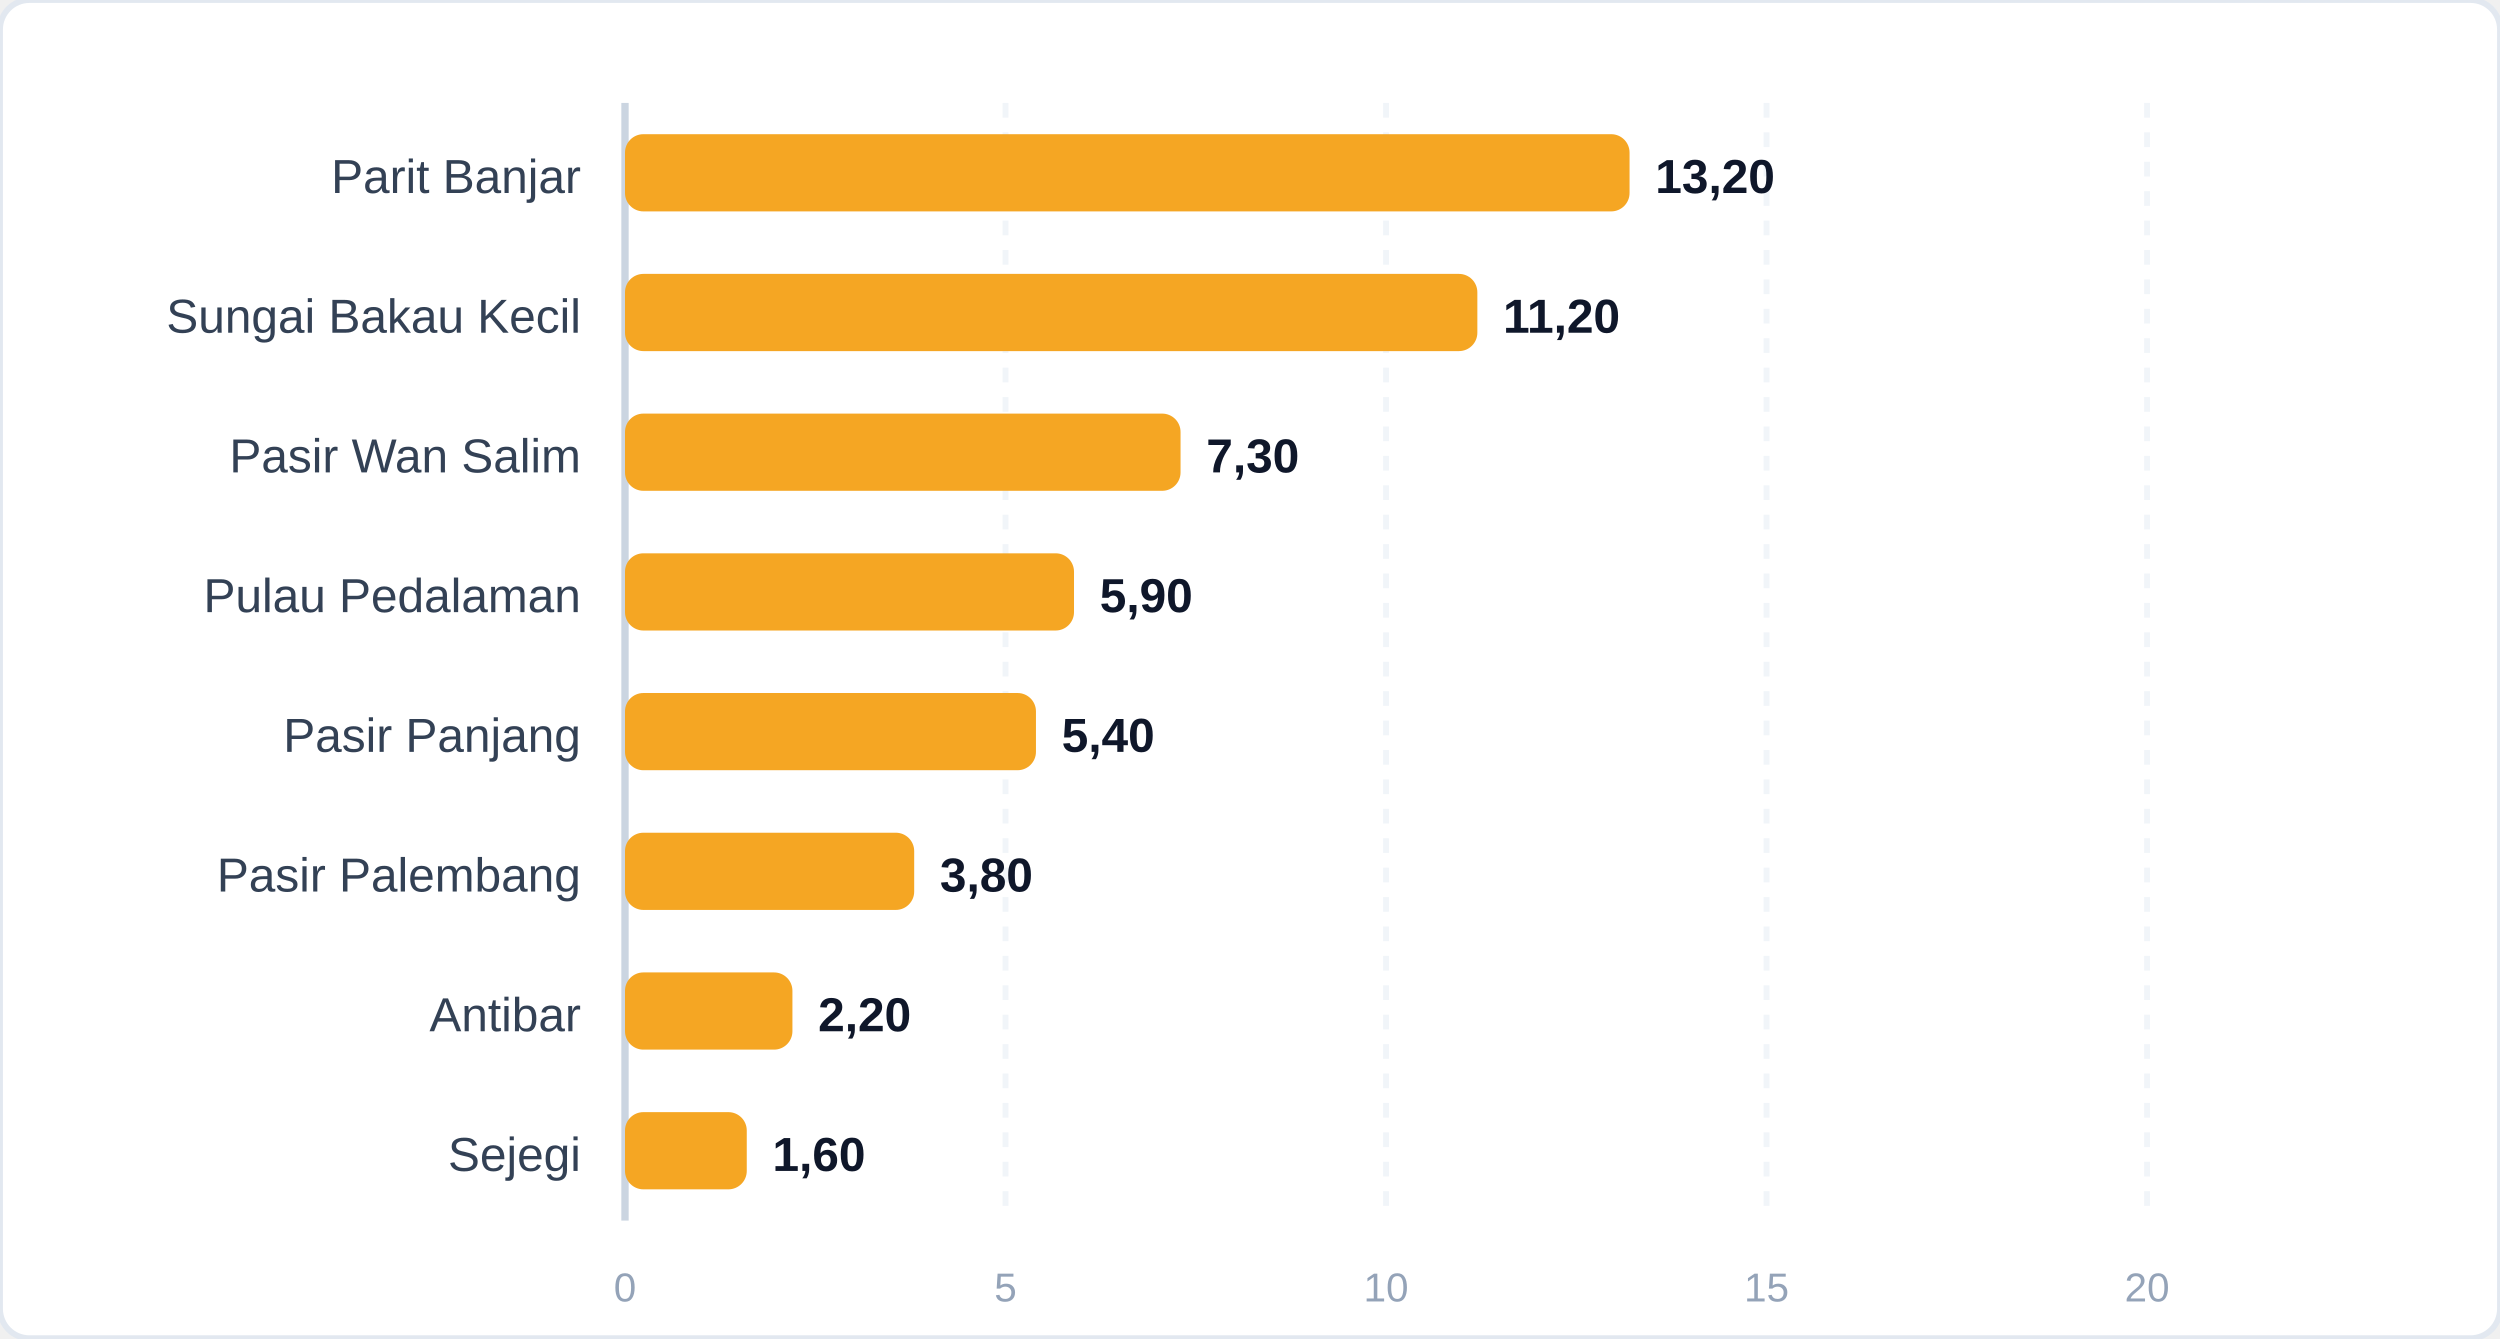
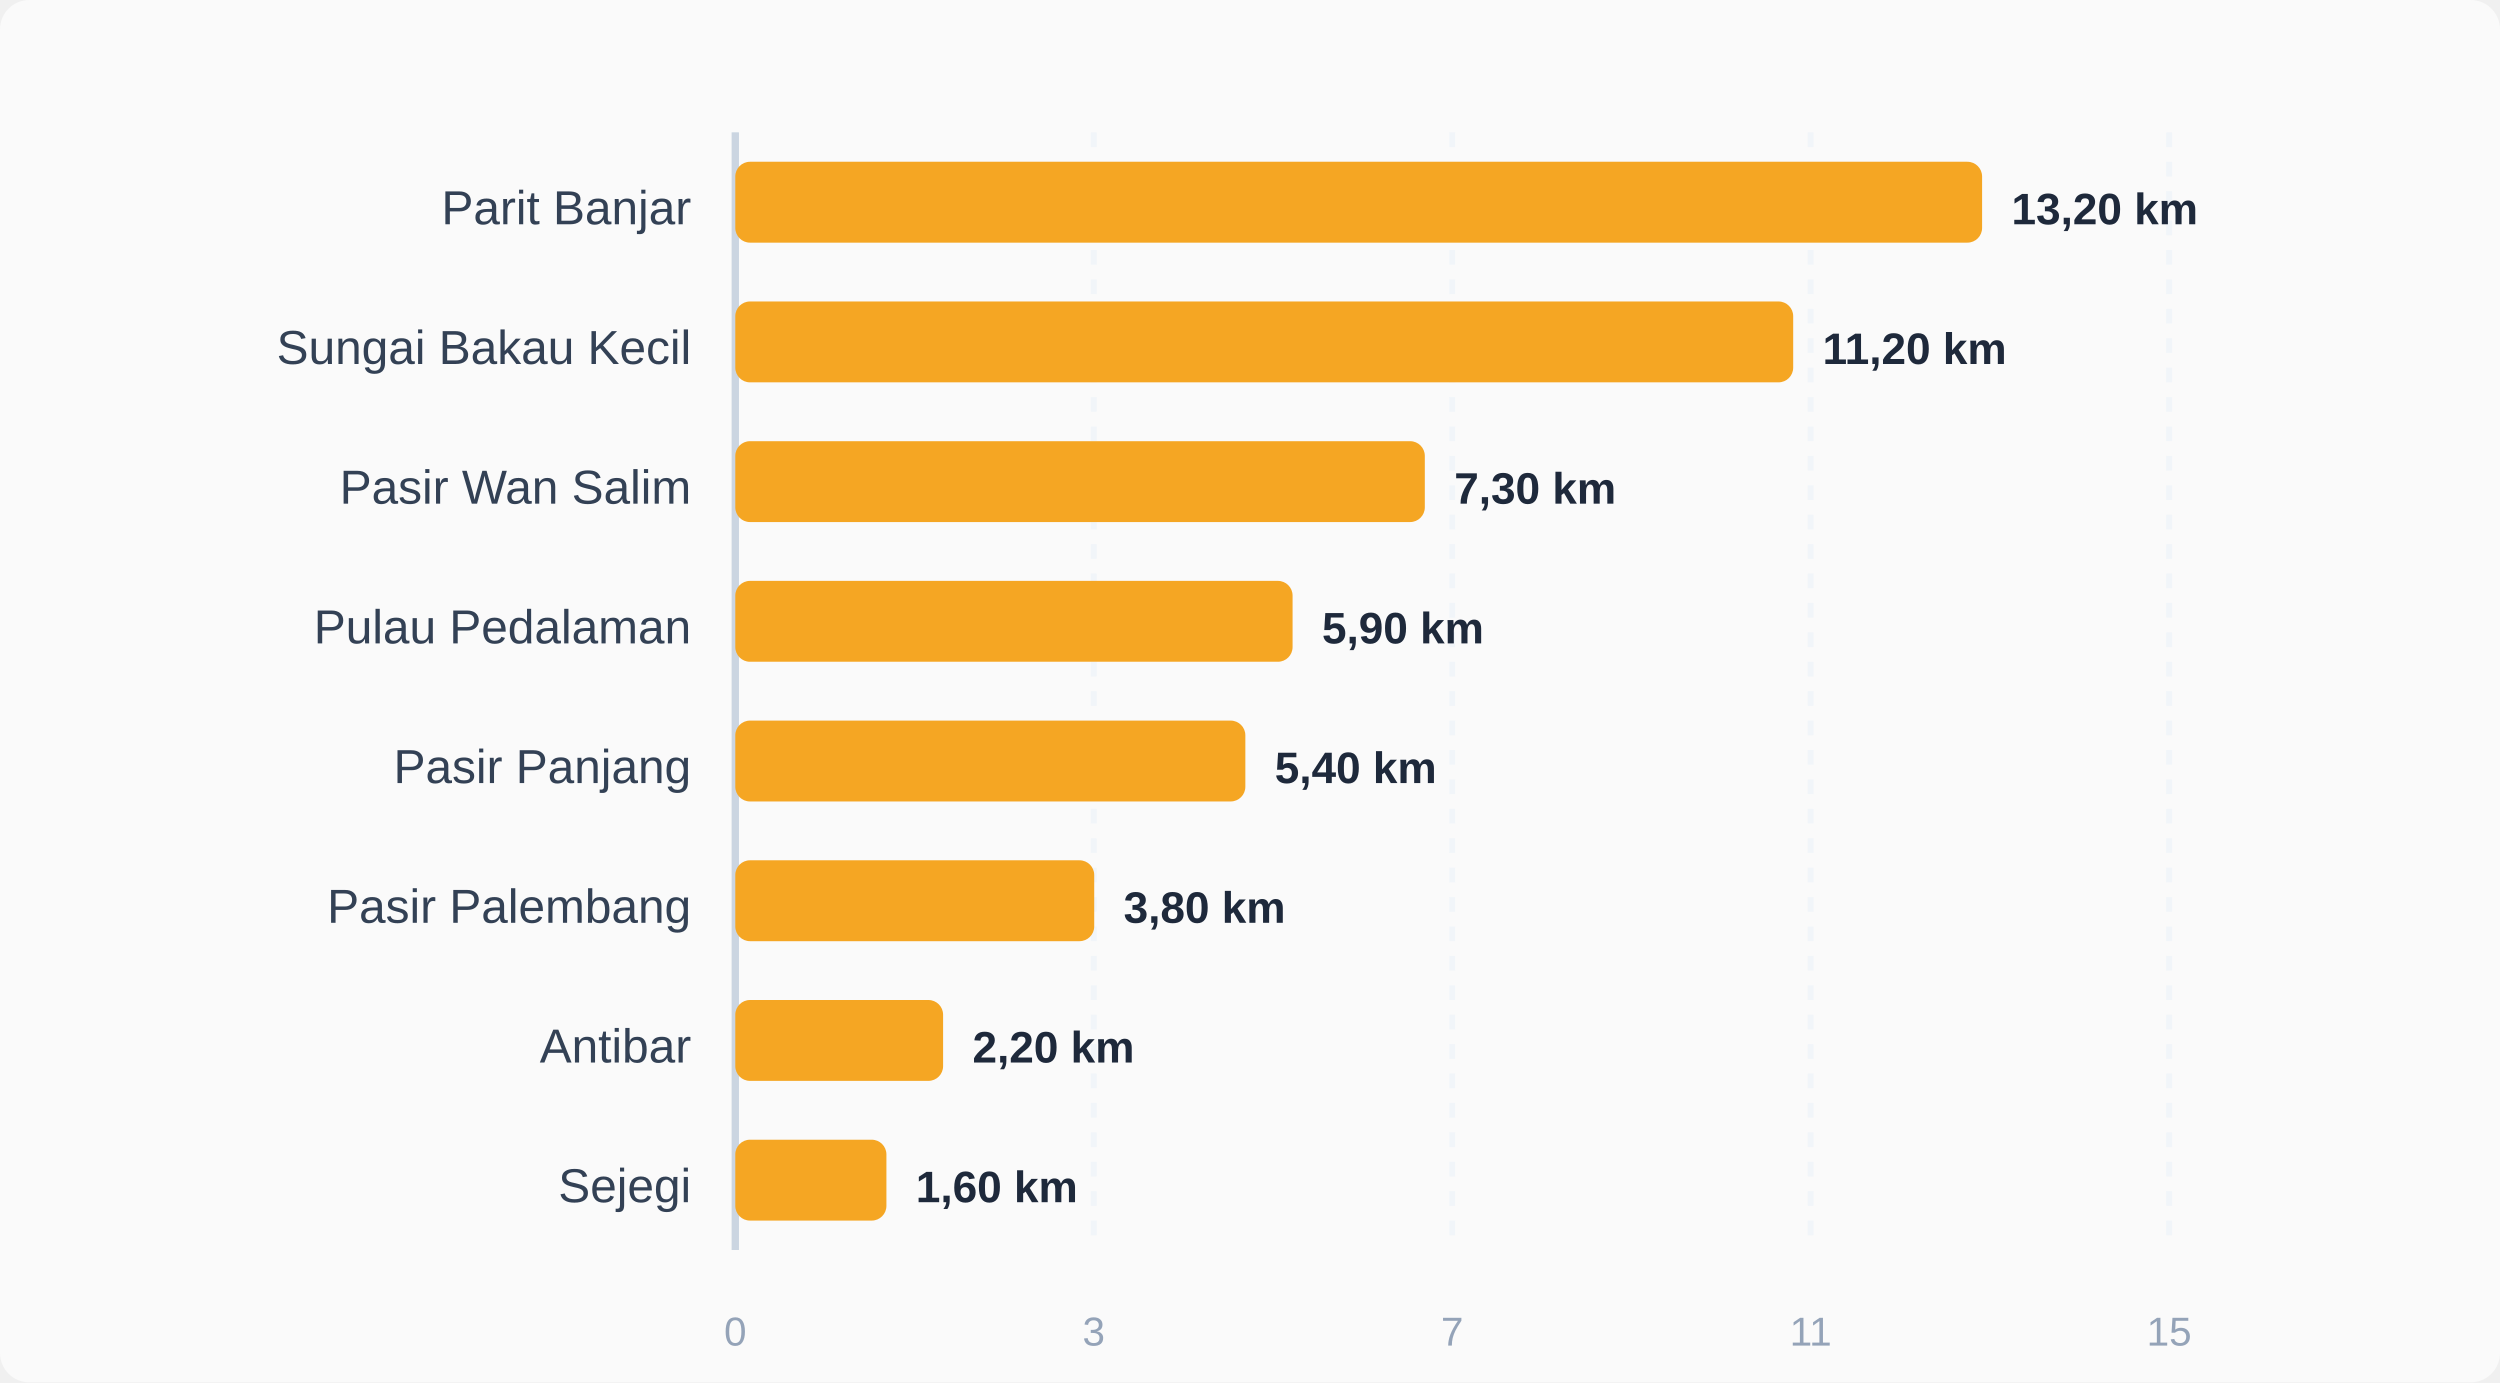
- <svg xmlns="http://www.w3.org/2000/svg" viewBox="0 0 340 182" width="100%" style="font-family: 'Liberation Sans', Arial, sans-serif;">
-   <rect width="340" height="182" rx="4" fill="#FFFFFF" stroke="#E2E8F0" stroke-width="0.8" />
-   <line x1="85.0" y1="14" x2="85.0" y2="166" stroke="#F1F5F9" stroke-width="0.8" stroke-dasharray="2,2" />
-   <text x="85.0" y="177" font-size="5.5" fill="#94A3B8" text-anchor="middle">0</text>
-   <line x1="136.75" y1="14" x2="136.75" y2="166" stroke="#F1F5F9" stroke-width="0.8" stroke-dasharray="2,2" />
-   <text x="136.75" y="177" font-size="5.5" fill="#94A3B8" text-anchor="middle">5</text>
-   <line x1="188.5" y1="14" x2="188.5" y2="166" stroke="#F1F5F9" stroke-width="0.8" stroke-dasharray="2,2" />
-   <text x="188.5" y="177" font-size="5.5" fill="#94A3B8" text-anchor="middle">10</text>
-   <line x1="240.25" y1="14" x2="240.25" y2="166" stroke="#F1F5F9" stroke-width="0.8" stroke-dasharray="2,2" />
-   <text x="240.25" y="177" font-size="5.5" fill="#94A3B8" text-anchor="middle">15</text>
-   <line x1="292.0" y1="14" x2="292.0" y2="166" stroke="#F1F5F9" stroke-width="0.8" stroke-dasharray="2,2" />
-   <text x="292.0" y="177" font-size="5.5" fill="#94A3B8" text-anchor="middle">20</text>
-   <line x1="85" y1="14" x2="85" y2="166" stroke="#CBD5E1" stroke-width="1" />
-   <text x="79" y="26.25" font-size="6.5" fill="#334155" text-anchor="end">Parit Banjar</text>
-   <rect x="85" y="18.25" width="136.62" height="10.5" rx="2.5" fill="#F5A623" />
-   <text x="225.12" y="26.25" font-size="6.5" font-weight="bold" fill="#0F172A">13,20</text>
-   <text x="79" y="45.25" font-size="6.5" fill="#334155" text-anchor="end">Sungai Bakau Kecil</text>
-   <rect x="85" y="37.25" width="115.92" height="10.5" rx="2.5" fill="#F5A623" />
-   <text x="204.42" y="45.25" font-size="6.5" font-weight="bold" fill="#0F172A">11,20</text>
-   <text x="79" y="64.25" font-size="6.5" fill="#334155" text-anchor="end">Pasir Wan Salim</text>
-   <rect x="85" y="56.25" width="75.555" height="10.5" rx="2.5" fill="#F5A623" />
-   <text x="164.055" y="64.25" font-size="6.5" font-weight="bold" fill="#0F172A">7,30</text>
-   <text x="79" y="83.25" font-size="6.5" fill="#334155" text-anchor="end">Pulau Pedalaman</text>
-   <rect x="85" y="75.25" width="61.065" height="10.5" rx="2.5" fill="#F5A623" />
-   <text x="149.565" y="83.25" font-size="6.5" font-weight="bold" fill="#0F172A">5,90</text>
-   <text x="79" y="102.25" font-size="6.5" fill="#334155" text-anchor="end">Pasir Panjang</text>
-   <rect x="85" y="94.25" width="55.89" height="10.5" rx="2.5" fill="#F5A623" />
-   <text x="144.39" y="102.25" font-size="6.5" font-weight="bold" fill="#0F172A">5,40</text>
-   <text x="79" y="121.25" font-size="6.5" fill="#334155" text-anchor="end">Pasir Palembang</text>
-   <rect x="85" y="113.25" width="39.33" height="10.5" rx="2.5" fill="#F5A623" />
-   <text x="127.83" y="121.25" font-size="6.5" font-weight="bold" fill="#0F172A">3,80</text>
-   <text x="79" y="140.25" font-size="6.5" fill="#334155" text-anchor="end">Antibar</text>
-   <rect x="85" y="132.25" width="22.77" height="10.5" rx="2.5" fill="#F5A623" />
-   <text x="111.27" y="140.25" font-size="6.5" font-weight="bold" fill="#0F172A">2,20</text>
-   <text x="79" y="159.25" font-size="6.5" fill="#334155" text-anchor="end">Sejegi</text>
-   <rect x="85" y="151.25" width="16.56" height="10.5" rx="2.5" fill="#F5A623" />
-   <text x="105.06" y="159.25" font-size="6.5" font-weight="bold" fill="#0F172A">1,60</text>
+ <svg xmlns="http://www.w3.org/2000/svg" viewBox="0 0 340 188" width="100%" height="188pt" style="font-family: 'Liberation Sans', Arial, sans-serif;">
+   <rect width="340" height="188" fill="#FAFAFA" rx="4" />
+   <line x1="100.0" y1="18" x2="100.0" y2="170" stroke="#F1F5F9" stroke-width="0.8" stroke-dasharray="2,2" />
+   <text x="100.0" y="183" font-size="5.5" fill="#94A3B8" text-anchor="middle">0</text>
+   <line x1="148.75" y1="18" x2="148.75" y2="170" stroke="#F1F5F9" stroke-width="0.8" stroke-dasharray="2,2" />
+   <text x="148.75" y="183" font-size="5.5" fill="#94A3B8" text-anchor="middle">3</text>
+   <line x1="197.5" y1="18" x2="197.5" y2="170" stroke="#F1F5F9" stroke-width="0.8" stroke-dasharray="2,2" />
+   <text x="197.5" y="183" font-size="5.5" fill="#94A3B8" text-anchor="middle">7</text>
+   <line x1="246.25" y1="18" x2="246.25" y2="170" stroke="#F1F5F9" stroke-width="0.8" stroke-dasharray="2,2" />
+   <text x="246.25" y="183" font-size="5.5" fill="#94A3B8" text-anchor="middle">11</text>
+   <line x1="295.0" y1="18" x2="295.0" y2="170" stroke="#F1F5F9" stroke-width="0.8" stroke-dasharray="2,2" />
+   <text x="295.0" y="183" font-size="5.5" fill="#94A3B8" text-anchor="middle">15</text>
+   <line x1="100" y1="18" x2="100" y2="170" stroke="#CBD5E1" stroke-width="1" />
+   <text x="94" y="30.5" font-size="6.5" fill="#334155" text-anchor="end">Parit Banjar</text>
+   <rect x="100" y="22" width="169.565" height="11" rx="2" fill="#F5A623" />
+   <text x="273.565" y="30.5" font-size="6" font-weight="bold" fill="#1E293B">13,20 km</text>
+   <text x="94" y="49.5" font-size="6.5" fill="#334155" text-anchor="end">Sungai Bakau Kecil</text>
+   <rect x="100" y="41" width="143.874" height="11" rx="2" fill="#F5A623" />
+   <text x="247.874" y="49.5" font-size="6" font-weight="bold" fill="#1E293B">11,20 km</text>
+   <text x="94" y="68.5" font-size="6.5" fill="#334155" text-anchor="end">Pasir Wan Salim</text>
+   <rect x="100" y="60" width="93.775" height="11" rx="2" fill="#F5A623" />
+   <text x="197.775" y="68.5" font-size="6" font-weight="bold" fill="#1E293B">7,30 km</text>
+   <text x="94" y="87.5" font-size="6.5" fill="#334155" text-anchor="end">Pulau Pedalaman</text>
+   <rect x="100" y="79" width="75.791" height="11" rx="2" fill="#F5A623" />
+   <text x="179.791" y="87.5" font-size="6" font-weight="bold" fill="#1E293B">5,90 km</text>
+   <text x="94" y="106.5" font-size="6.5" fill="#334155" text-anchor="end">Pasir Panjang</text>
+   <rect x="100" y="98" width="69.368" height="11" rx="2" fill="#F5A623" />
+   <text x="173.368" y="106.5" font-size="6" font-weight="bold" fill="#1E293B">5,40 km</text>
+   <text x="94" y="125.5" font-size="6.5" fill="#334155" text-anchor="end">Pasir Palembang</text>
+   <rect x="100" y="117" width="48.814" height="11" rx="2" fill="#F5A623" />
+   <text x="152.814" y="125.5" font-size="6" font-weight="bold" fill="#1E293B">3,80 km</text>
+   <text x="94" y="144.5" font-size="6.5" fill="#334155" text-anchor="end">Antibar</text>
+   <rect x="100" y="136" width="28.261" height="11" rx="2" fill="#F5A623" />
+   <text x="132.261" y="144.5" font-size="6" font-weight="bold" fill="#1E293B">2,20 km</text>
+   <text x="94" y="163.5" font-size="6.5" fill="#334155" text-anchor="end">Sejegi</text>
+   <rect x="100" y="155" width="20.553" height="11" rx="2" fill="#F5A623" />
+   <text x="124.553" y="163.5" font-size="6" font-weight="bold" fill="#1E293B">1,60 km</text>
</svg>
